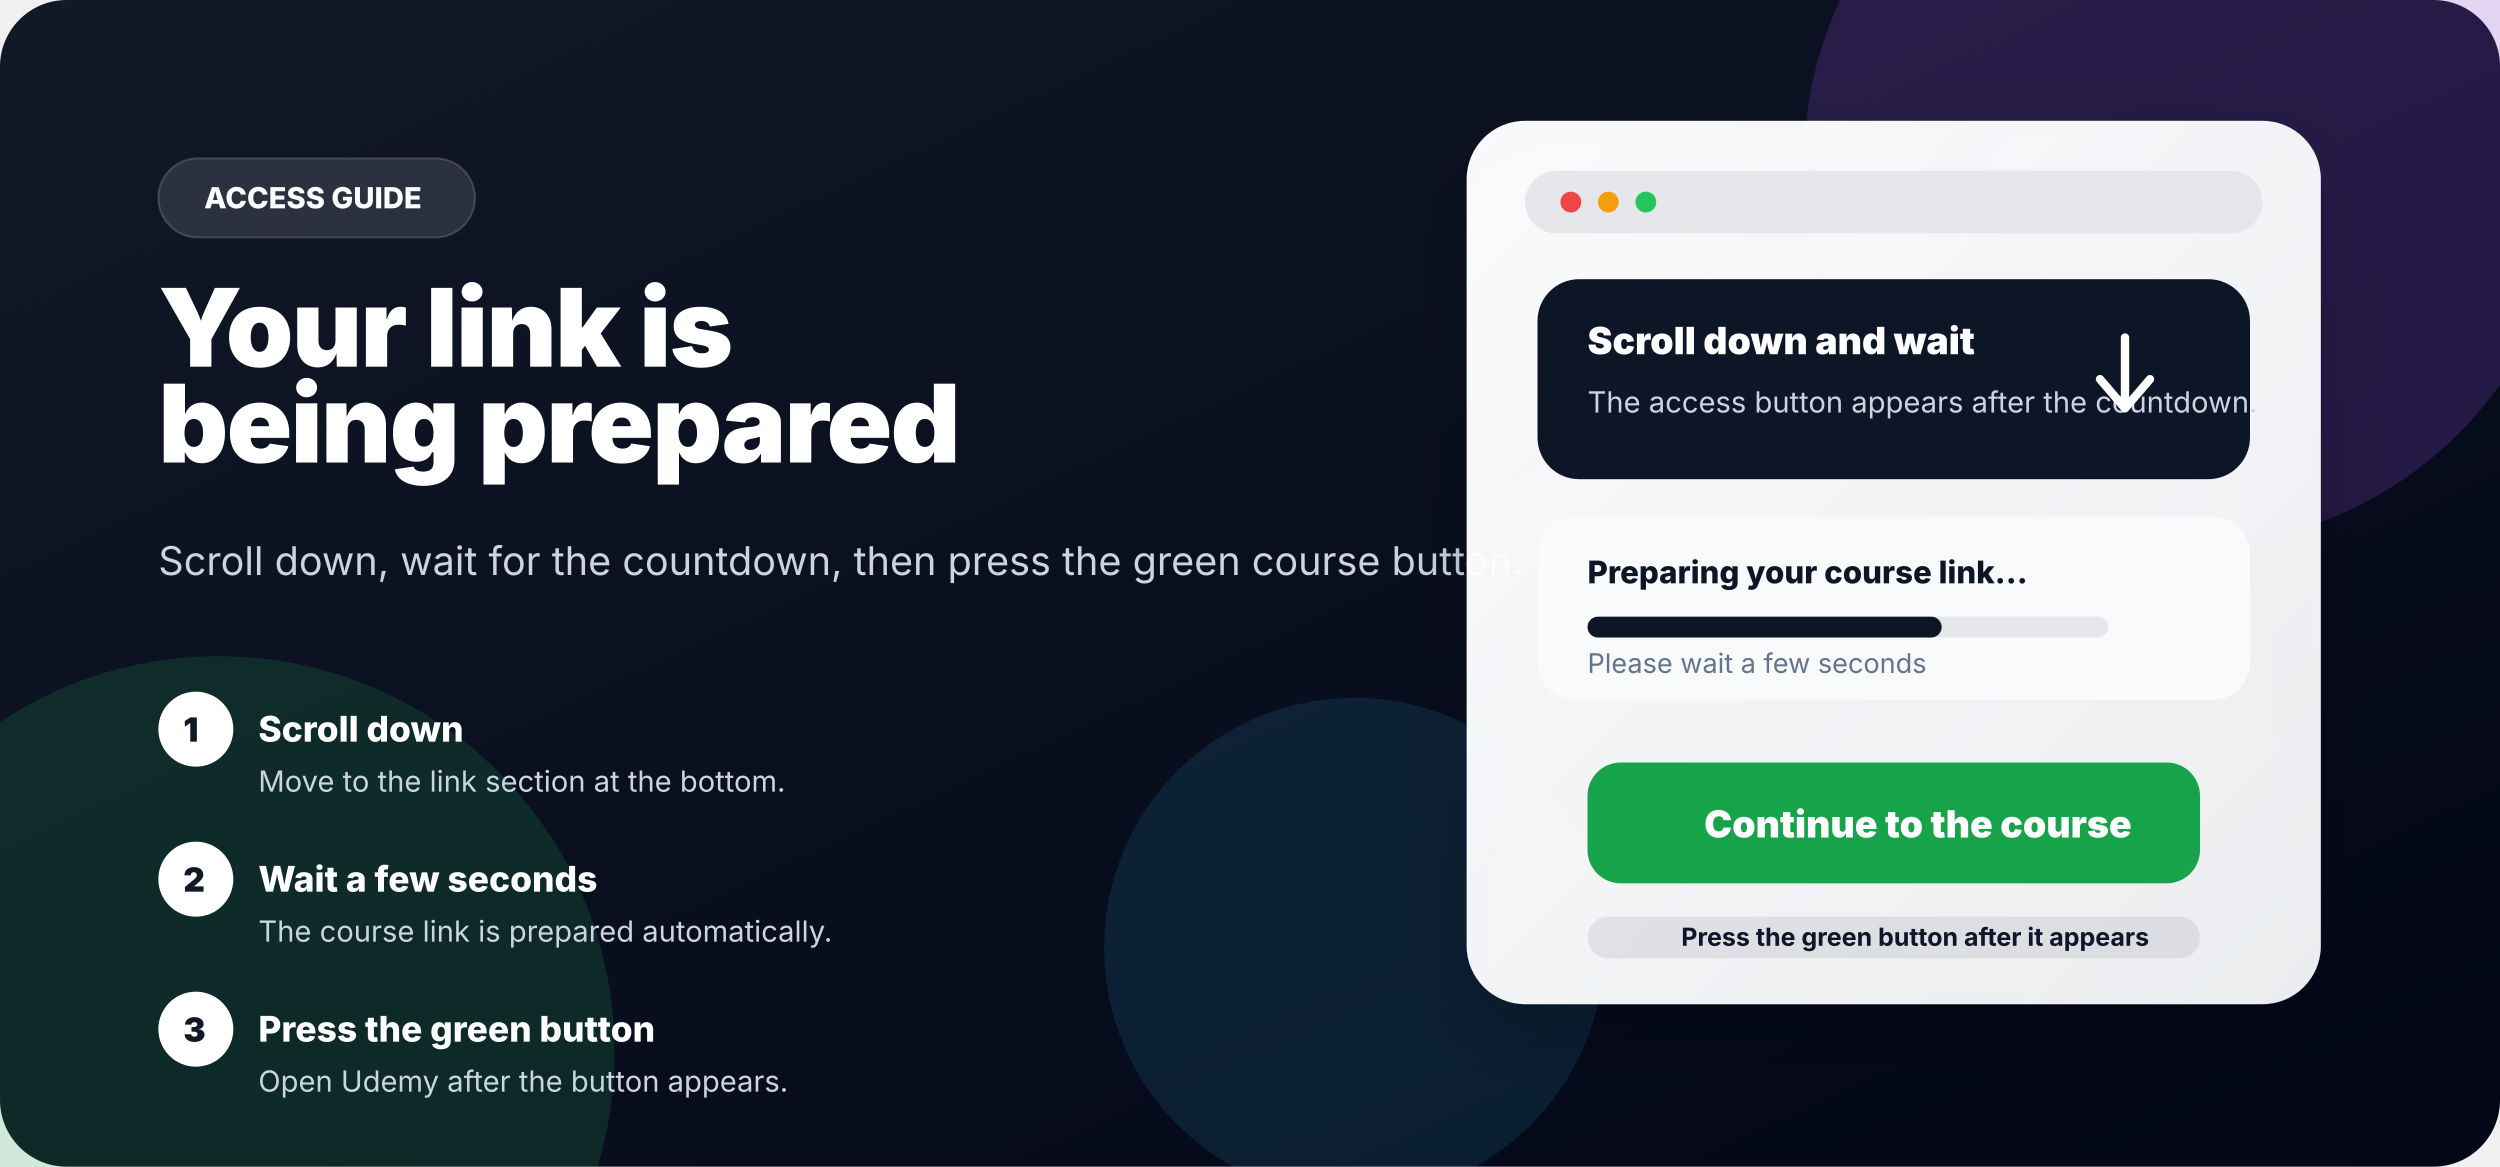
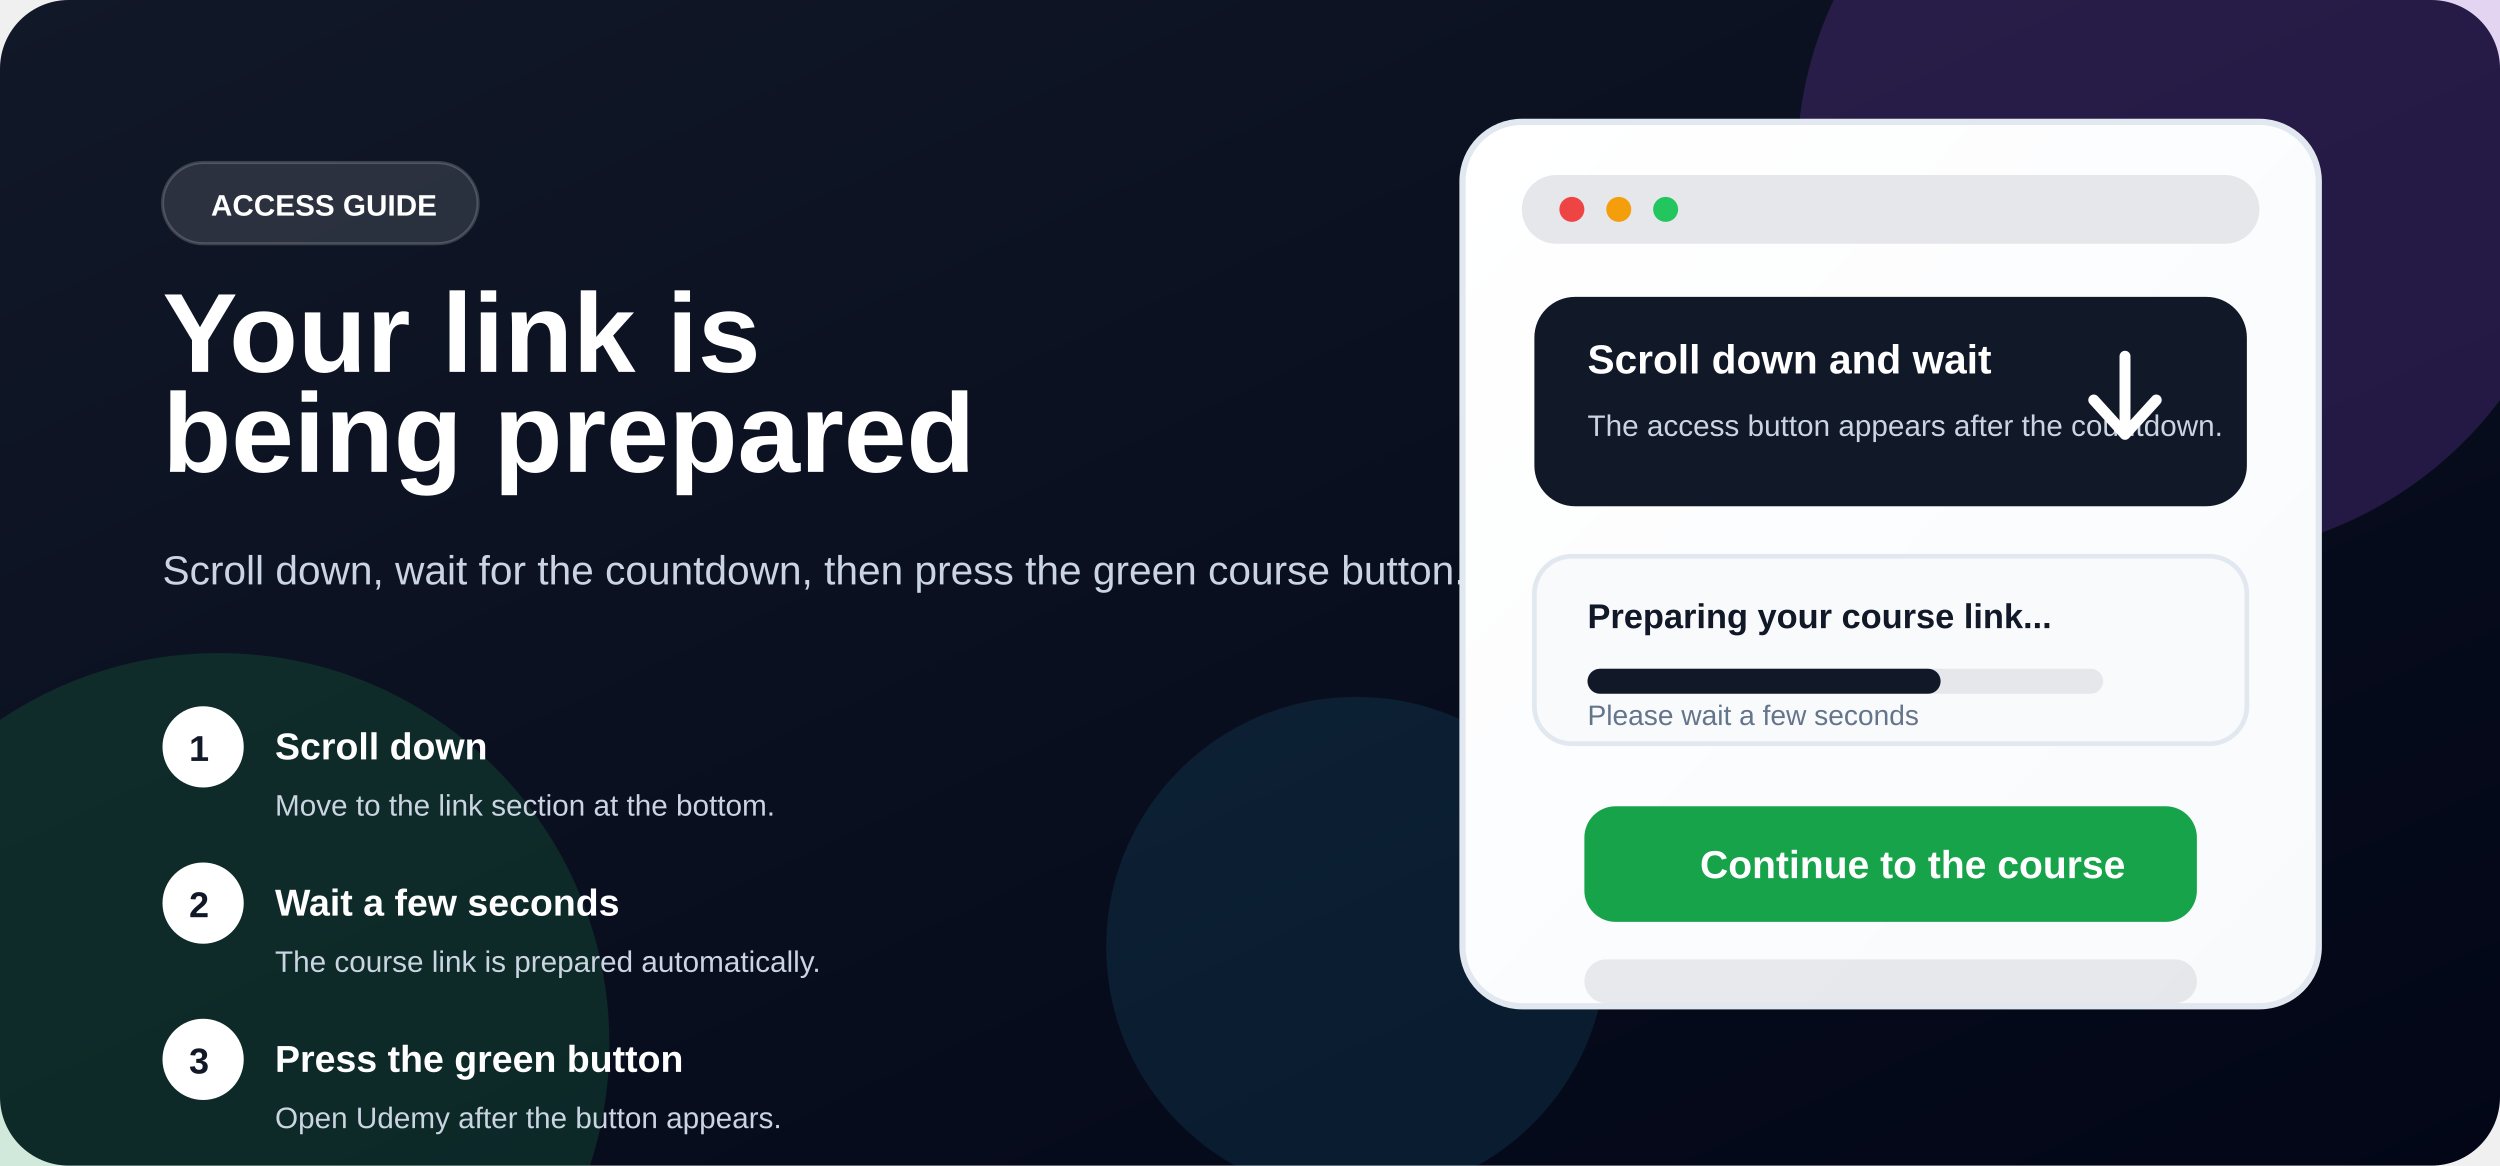
- <svg xmlns="http://www.w3.org/2000/svg" width="1200" height="560" viewBox="0 0 1200 560" role="img" aria-labelledby="title desc">
+ <svg xmlns="http://www.w3.org/2000/svg" width="1600" height="746" viewBox="0 0 1600 746" role="img" aria-labelledby="title desc">
  <defs>
    <linearGradient id="bg" x1="0" y1="0" x2="1" y2="1">
      <stop offset="0" stop-color="#111827" />
      <stop offset="1" stop-color="#020617" />
    </linearGradient>
    <linearGradient id="panel" x1="0" y1="0" x2="1" y2="1">
-       <stop offset="0" stop-color="#ffffff" stop-opacity=".98" />
-       <stop offset="1" stop-color="#f8fafc" stop-opacity=".94" />
+       <stop offset="0" stop-color="#ffffff" />
+       <stop offset="1" stop-color="#f8fafc" />
    </linearGradient>
-     <filter id="shadow" x="-20%" y="-20%" width="140%" height="150%">
-       <feDropShadow dx="0" dy="18" stdDeviation="18" flood-color="#000000" flood-opacity=".22" />
-     </filter>
  </defs>
-   <rect width="1200" height="560" rx="32" fill="url(#bg)" />
-   <circle cx="1050" cy="78" r="184" fill="#a855f7" opacity=".18" />
-   <circle cx="105" cy="505" r="190" fill="#22c55e" opacity=".15" />
-   <circle cx="650" cy="455" r="120" fill="#38bdf8" opacity=".11" />
-   <g transform="translate(76 76)">
-     <rect width="152" height="38" rx="19" fill="#ffffff" fill-opacity=".12" stroke="#ffffff" stroke-opacity=".16" />
-     <text x="22" y="24" font-family="Inter, Arial, sans-serif" font-size="14" font-weight="800" fill="#ffffff">ACCESS GUIDE</text>
-     <text x="0" y="100" font-family="Inter, Arial, sans-serif" font-size="52" font-weight="900" fill="#ffffff" letter-spacing="-.8">Your link is</text>
-     <text x="0" y="146" font-family="Inter, Arial, sans-serif" font-size="52" font-weight="900" fill="#ffffff" letter-spacing="-.8">being prepared</text>
-     <text x="0" y="200" font-family="Inter, Arial, sans-serif" font-size="19" fill="#cbd5e1">Scroll down, wait for the countdown, then press the green course button.</text>
-     <g transform="translate(0 256)">
-       <circle cx="18" cy="18" r="18" fill="#ffffff" />
-       <text x="12" y="24" font-family="Inter, Arial, sans-serif" font-size="16" font-weight="900" fill="#111827">1</text>
-       <text x="48" y="24" font-family="Inter, Arial, sans-serif" font-size="17" font-weight="800" fill="#ffffff">Scroll down</text>
-       <text x="48" y="48" font-family="Inter, Arial, sans-serif" font-size="14" fill="#cbd5e1">Move to the link section at the bottom.</text>
+   <rect width="1600" height="746" rx="44" fill="url(#bg)" />
+   <circle cx="1400" cy="106" r="250" fill="#a855f7" opacity=".18" />
+   <circle cx="140" cy="668" r="250" fill="#22c55e" opacity=".15" />
+   <circle cx="868" cy="606" r="160" fill="#38bdf8" opacity=".1" />
+   <g transform="translate(104 104)">
+     <rect width="202" height="52" rx="26" fill="#ffffff" fill-opacity=".12" stroke="#ffffff" stroke-opacity=".18" stroke-width="2" />
+     <text x="31" y="34" font-family="Arial, sans-serif" font-size="19" font-weight="900" fill="#ffffff">ACCESS GUIDE</text>
+     <text x="0" y="134" font-family="Arial, sans-serif" font-size="72" font-weight="900" fill="#ffffff">Your link is</text>
+     <text x="0" y="198" font-family="Arial, sans-serif" font-size="72" font-weight="900" fill="#ffffff">being prepared</text>
+     <text x="0" y="270" font-family="Arial, sans-serif" font-size="26" fill="#cbd5e1">Scroll down, wait for the countdown, then press the green course button.</text>
+     <g transform="translate(0 348)">
+       <circle cx="26" cy="26" r="26" fill="#ffffff" />
+       <text x="17" y="35" font-family="Arial, sans-serif" font-size="23" font-weight="900" fill="#111827">1</text>
+       <text x="72" y="34" font-family="Arial, sans-serif" font-size="24" font-weight="900" fill="#ffffff">Scroll down</text>
+       <text x="72" y="70" font-family="Arial, sans-serif" font-size="19" fill="#cbd5e1">Move to the link section at the bottom.</text>
    </g>
-     <g transform="translate(0 328)">
-       <circle cx="18" cy="18" r="18" fill="#ffffff" />
-       <text x="12" y="24" font-family="Inter, Arial, sans-serif" font-size="16" font-weight="900" fill="#111827">2</text>
-       <text x="48" y="24" font-family="Inter, Arial, sans-serif" font-size="17" font-weight="800" fill="#ffffff">Wait a few seconds</text>
-       <text x="48" y="48" font-family="Inter, Arial, sans-serif" font-size="14" fill="#cbd5e1">The course link is prepared automatically.</text>
+     <g transform="translate(0 448)">
+       <circle cx="26" cy="26" r="26" fill="#ffffff" />
+       <text x="17" y="35" font-family="Arial, sans-serif" font-size="23" font-weight="900" fill="#111827">2</text>
+       <text x="72" y="34" font-family="Arial, sans-serif" font-size="24" font-weight="900" fill="#ffffff">Wait a few seconds</text>
+       <text x="72" y="70" font-family="Arial, sans-serif" font-size="19" fill="#cbd5e1">The course link is prepared automatically.</text>
    </g>
-     <g transform="translate(0 400)">
-       <circle cx="18" cy="18" r="18" fill="#ffffff" />
-       <text x="12" y="24" font-family="Inter, Arial, sans-serif" font-size="16" font-weight="900" fill="#111827">3</text>
-       <text x="48" y="24" font-family="Inter, Arial, sans-serif" font-size="17" font-weight="800" fill="#ffffff">Press the green button</text>
-       <text x="48" y="48" font-family="Inter, Arial, sans-serif" font-size="14" fill="#cbd5e1">Open Udemy after the button appears.</text>
+     <g transform="translate(0 548)">
+       <circle cx="26" cy="26" r="26" fill="#ffffff" />
+       <text x="17" y="35" font-family="Arial, sans-serif" font-size="23" font-weight="900" fill="#111827">3</text>
+       <text x="72" y="34" font-family="Arial, sans-serif" font-size="24" font-weight="900" fill="#ffffff">Press the green button</text>
+       <text x="72" y="70" font-family="Arial, sans-serif" font-size="19" fill="#cbd5e1">Open Udemy after the button appears.</text>
    </g>
  </g>
-   <g transform="translate(704 58)" filter="url(#shadow)">
-     <rect width="410" height="424" rx="28" fill="url(#panel)" />
-     <rect x="28" y="24" width="354" height="30" rx="15" fill="#e5e7eb" />
-     <circle cx="50" cy="39" r="5" fill="#ef4444" />
-     <circle cx="68" cy="39" r="5" fill="#f59e0b" />
-     <circle cx="86" cy="39" r="5" fill="#22c55e" />
-     <rect x="34" y="76" width="342" height="96" rx="20" fill="#111827" />
-     <text x="58" y="112" font-family="Inter, Arial, sans-serif" font-size="18" font-weight="900" fill="#ffffff">Scroll down and wait</text>
-     <text x="58" y="140" font-family="Inter, Arial, sans-serif" font-size="14" fill="#cbd5e1">The access button appears after the countdown.</text>
-     <path d="M316 104v30" stroke="#ffffff" stroke-width="4" stroke-linecap="round" />
-     <path d="M304 124l12 14 12-14" fill="none" stroke="#ffffff" stroke-width="4" stroke-linecap="round" stroke-linejoin="round" />
-     <rect x="34" y="190" width="342" height="88" rx="18" fill="#f8fafc" />
-     <text x="58" y="222" font-family="Inter, Arial, sans-serif" font-size="15" font-weight="800" fill="#111827">Preparing your course link...</text>
-     <rect x="58" y="238" width="250" height="10" rx="5" fill="#e5e7eb" />
-     <rect x="58" y="238" width="170" height="10" rx="5" fill="#111827" />
-     <text x="58" y="265" font-family="Inter, Arial, sans-serif" font-size="13" fill="#64748b">Please wait a few seconds</text>
-     <rect x="58" y="308" width="294" height="58" rx="16" fill="#16a34a" />
-     <text x="114" y="344" font-family="Inter, Arial, sans-serif" font-size="18" font-weight="900" fill="#ffffff">Continue to the course</text>
-     <rect x="58" y="382" width="294" height="20" rx="10" fill="#111827" fill-opacity=".08" />
-     <text x="103" y="396" font-family="Inter, Arial, sans-serif" font-size="12" font-weight="700" fill="#0f172a">Press the green button after it appears</text>
+   <g transform="translate(936 78)">
+     <rect width="548" height="566" rx="38" fill="url(#panel)" stroke="#e2e8f0" stroke-width="4" />
+     <rect x="38" y="34" width="472" height="44" rx="22" fill="#e5e7eb" />
+     <circle cx="70" cy="56" r="8" fill="#ef4444" />
+     <circle cx="100" cy="56" r="8" fill="#f59e0b" />
+     <circle cx="130" cy="56" r="8" fill="#22c55e" />
+     <rect x="46" y="112" width="456" height="134" rx="26" fill="#111827" />
+     <text x="80" y="161" font-family="Arial, sans-serif" font-size="26" font-weight="900" fill="#ffffff">Scroll down and wait</text>
+     <text x="80" y="201" font-family="Arial, sans-serif" font-size="19" fill="#cbd5e1">The access button appears after the countdown.</text>
+     <path d="M424 150v44" stroke="#ffffff" stroke-width="7" stroke-linecap="round" />
+     <path d="M404 178l20 22 20-22" fill="none" stroke="#ffffff" stroke-width="7" stroke-linecap="round" stroke-linejoin="round" />
+     <rect x="46" y="278" width="456" height="120" rx="24" fill="#f8fafc" stroke="#e2e8f0" stroke-width="3" />
+     <text x="80" y="324" font-family="Arial, sans-serif" font-size="22" font-weight="900" fill="#111827">Preparing your course link...</text>
+     <rect x="80" y="350" width="330" height="16" rx="8" fill="#e5e7eb" />
+     <rect x="80" y="350" width="226" height="16" rx="8" fill="#111827" />
+     <text x="80" y="386" font-family="Arial, sans-serif" font-size="18" fill="#64748b">Please wait a few seconds</text>
+     <rect x="78" y="438" width="392" height="74" rx="20" fill="#16a34a" />
+     <text x="152" y="484" font-family="Arial, sans-serif" font-size="25" font-weight="900" fill="#ffffff">Continue to the course</text>
+     <rect x="78" y="536" width="392" height="28" rx="14" fill="#111827" fill-opacity=".08" />
  </g>
</svg>
